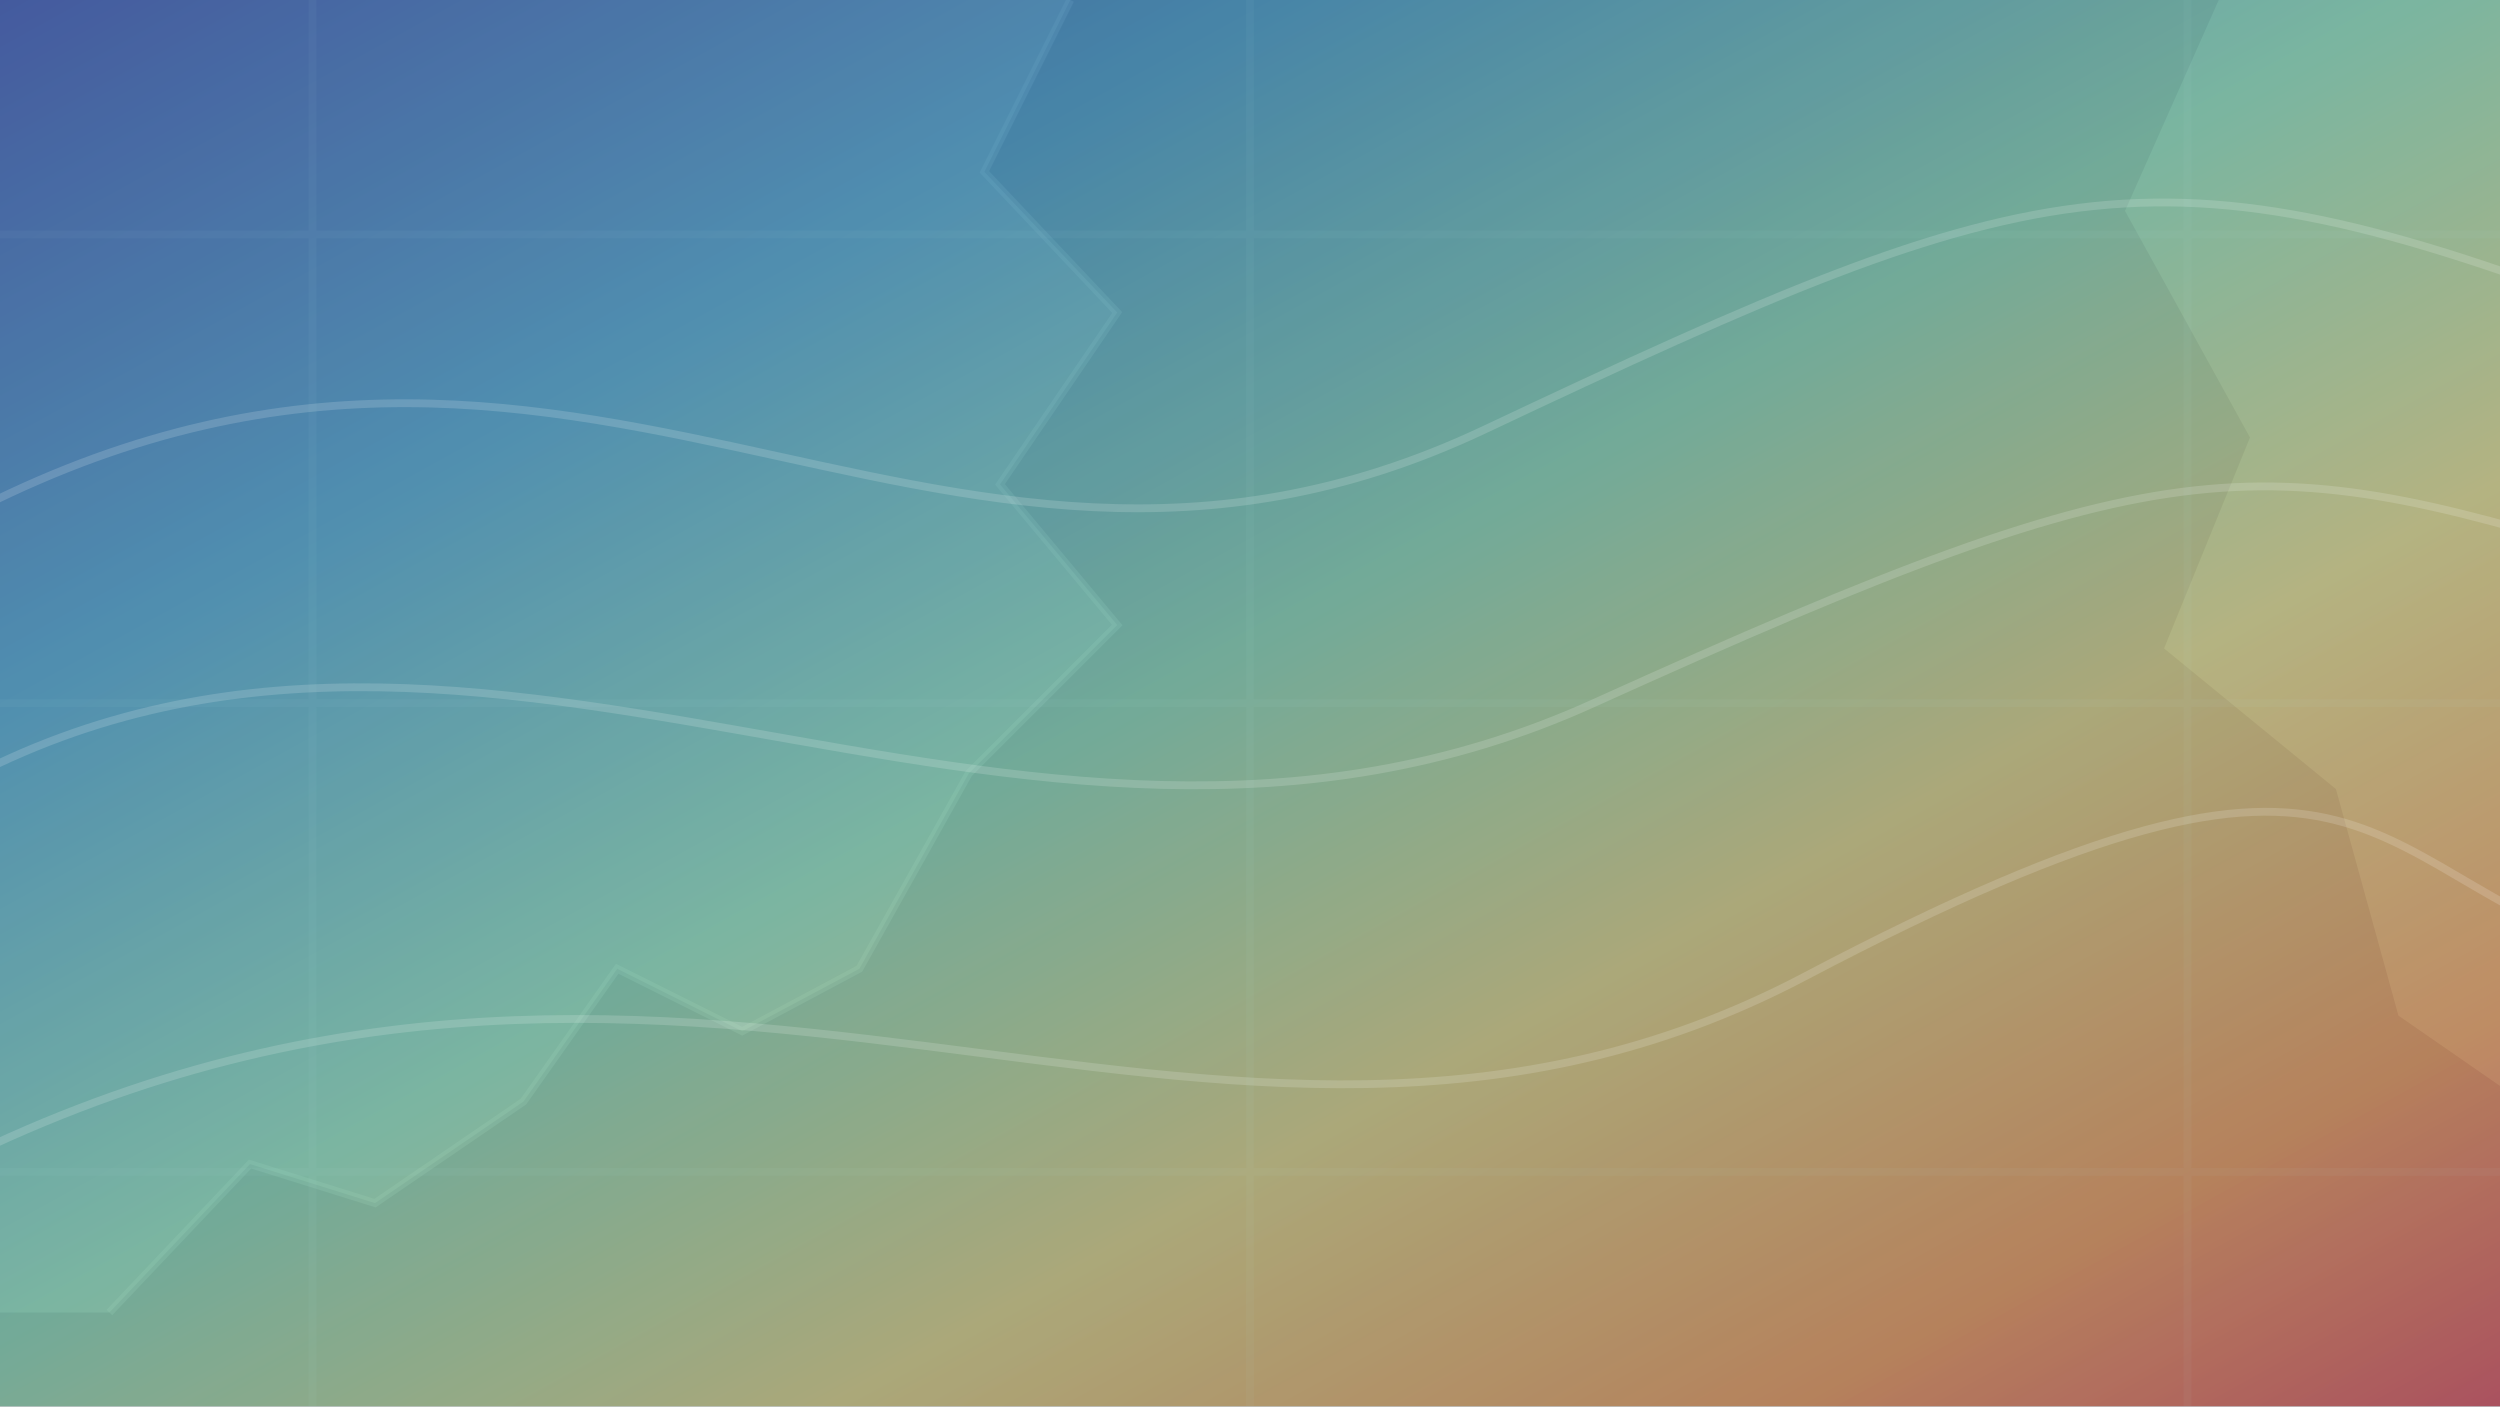
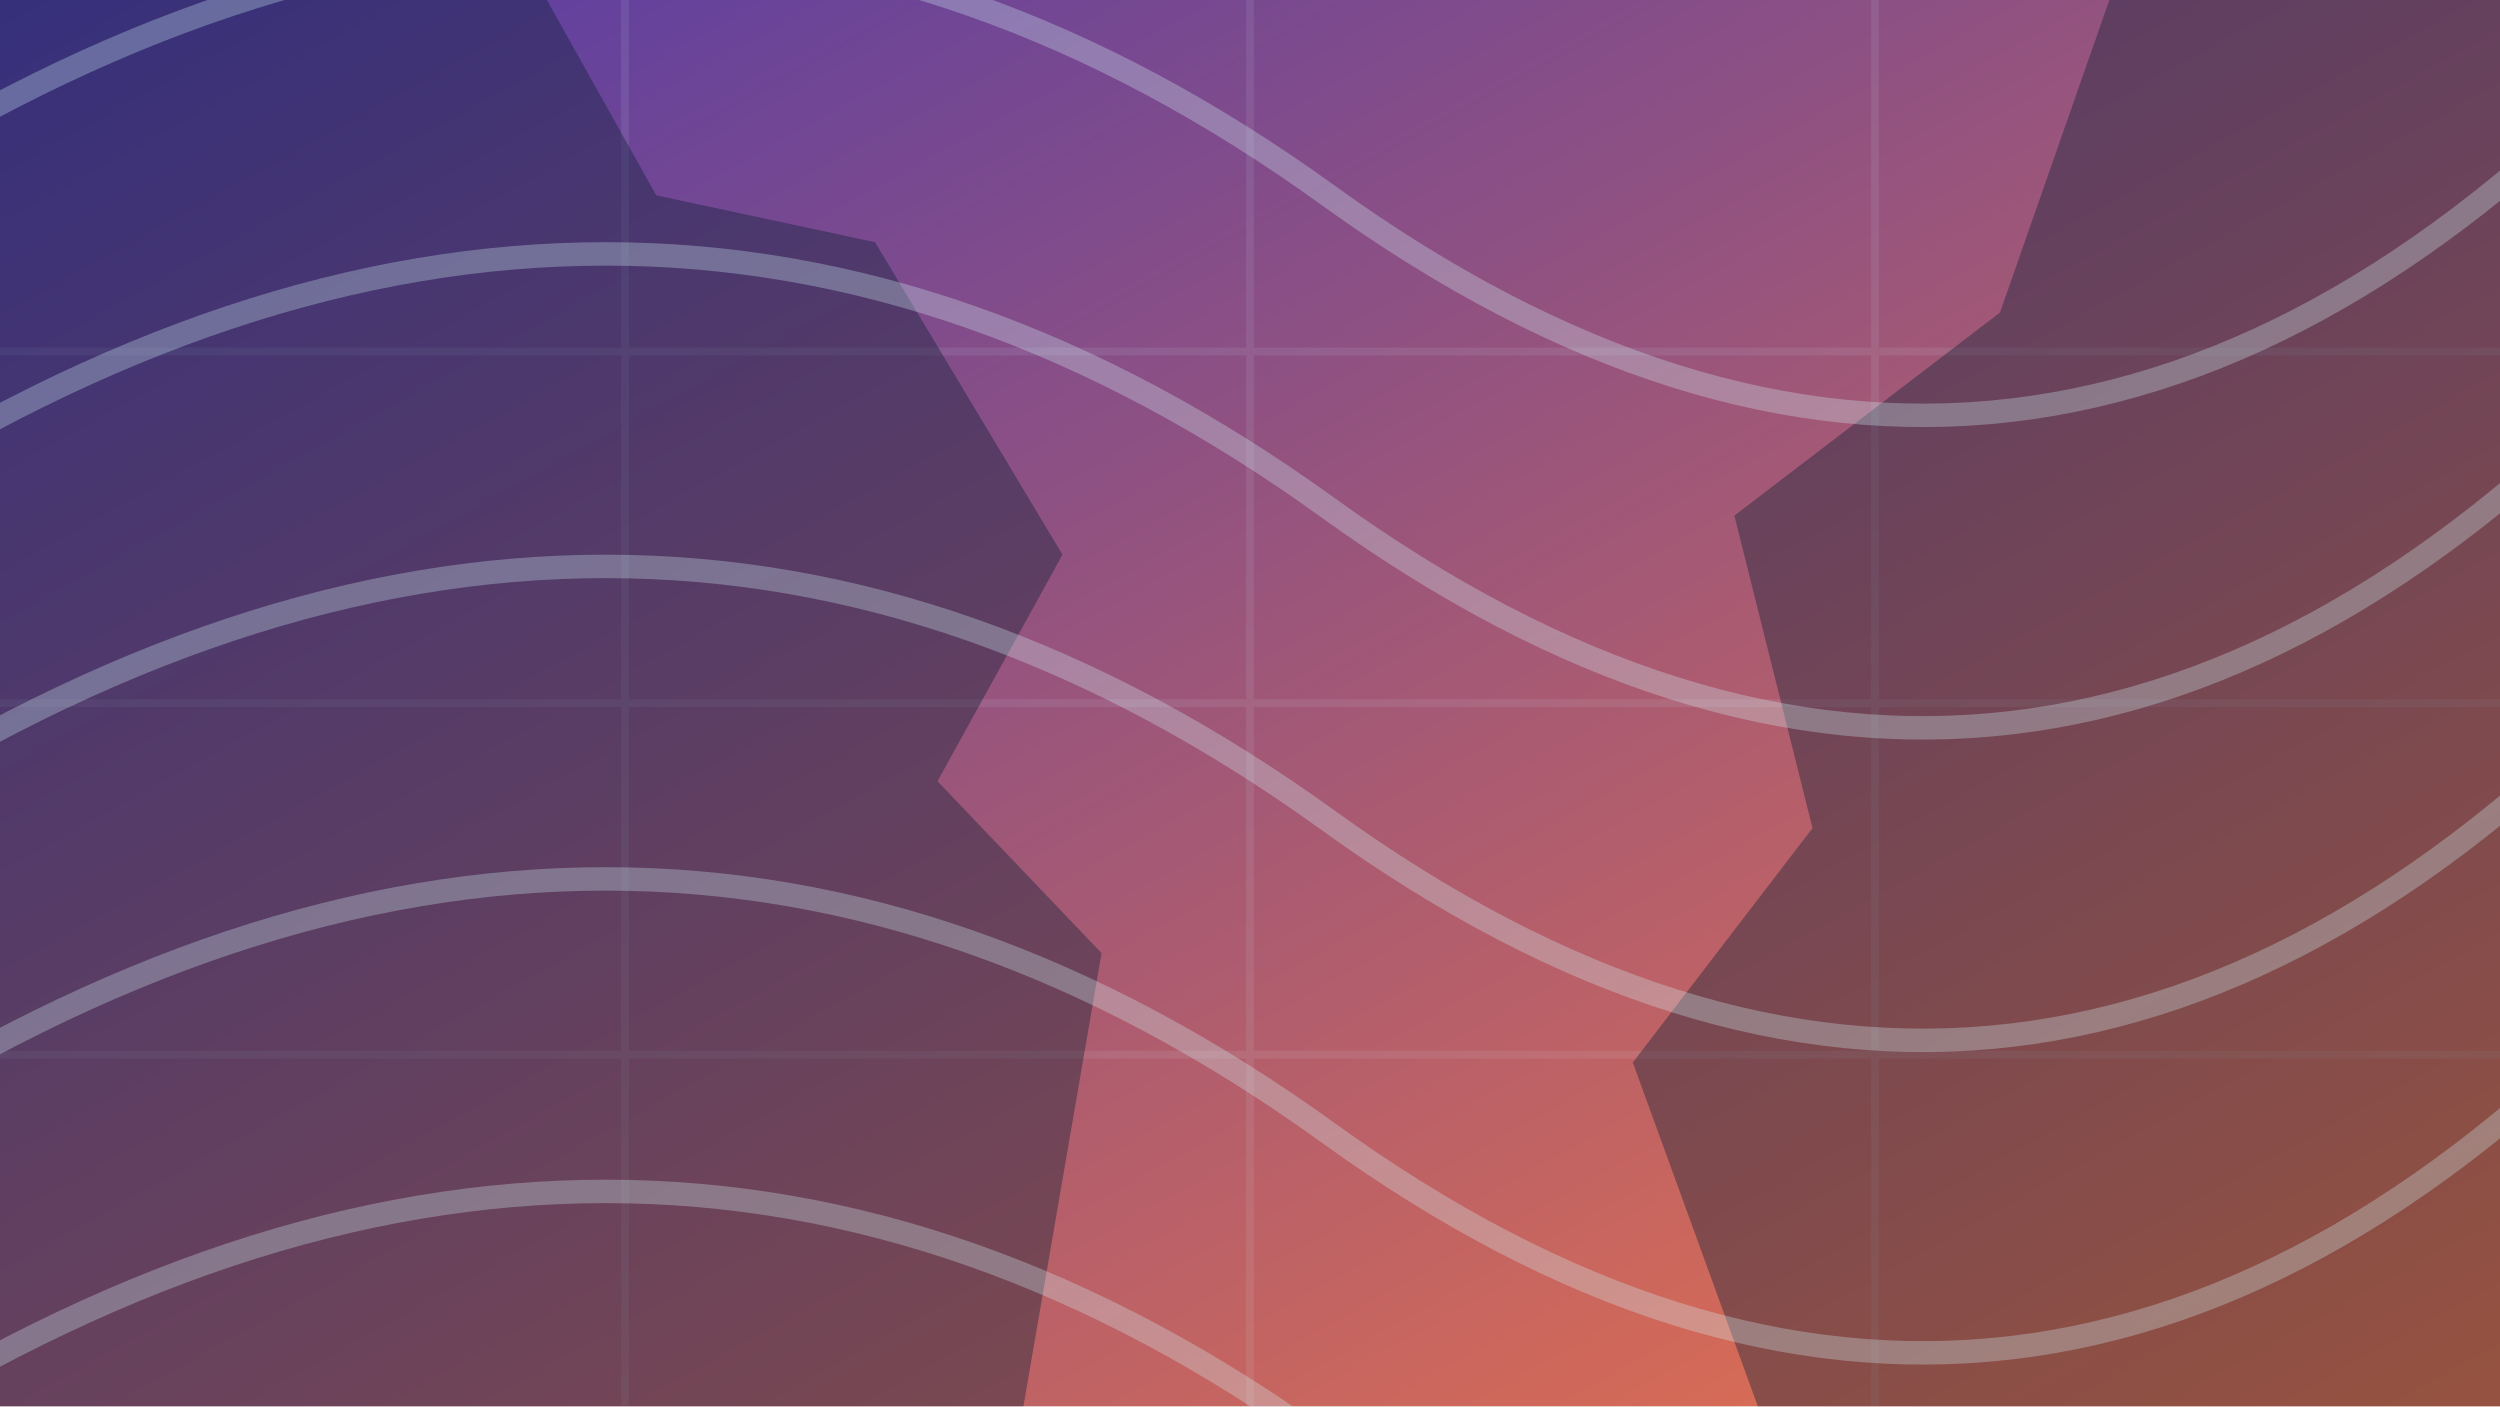
<svg xmlns="http://www.w3.org/2000/svg" width="320" height="180" viewBox="0 0 320 180">
  <defs>
-     <linearGradient id="sea" x2="1" y2="1">
-       <stop stop-color="#122e3c" />
-       <stop offset="1" stop-color="#061b2a" />
+     <linearGradient id="sky" x2="1" y2="1">
+       <stop stop-color="#523ba8" />
+       <stop offset="1" stop-color="#ed7348" />
    </linearGradient>
-     <linearGradient id="heat" x1="0" y1="0" x2="1" y2="1">
-       <stop stop-color="#485bb1" />
-       <stop offset=".25" stop-color="#579ec7" />
-       <stop offset=".48" stop-color="#8fd0b5" />
-       <stop offset=".67" stop-color="#d9ce8d" />
-       <stop offset=".86" stop-color="#e69d69" />
-       <stop offset="1" stop-color="#d9616e" />
-     </linearGradient>
+     <radialGradient id="cell">
+       <stop stop-color="#ffffff" stop-opacity=".95" />
+       <stop offset=".45" stop-color="#cde8fa" stop-opacity=".65" />
+       <stop offset="1" stop-color="#8bd4ff" stop-opacity="0" />
+     </radialGradient>
  </defs>
-   <path fill="url(#sea)" d="M0 0h320v180H0z" />
-   <path d="M0 0H137L126 22 143 40 128 62 143 80 124 99 110 124 95 132 79 124 67 141 48 154 32 149 14 168 0 168Z" fill="#466969" opacity=".7" />
-   <path d="M320 0H284L272 27 288 56 277 83 299 101 307 130 320 139Z" fill="#486f68" opacity=".65" />
-   <path d="M137 0L126 22 143 40 128 62 143 80 124 99 110 124 95 132 79 124 67 141 48 154 32 149 14 168" fill="none" stroke="#a9cebf" stroke-opacity=".25" />
-   <path d="M0 0h320v180H0z" fill="url(#heat)" opacity=".78" />
-   <g fill="none" stroke="#fff" stroke-opacity=".16">
-     <path d="M-10 69C72 22 118 89 190 55S276 17 340 42M-10 103C59 61 129 124 204 90S289 57 340 73M-10 151C87 100 155 165 231 125S300 112 340 124" />
+   <path fill="url(#sky)" d="M0 0h320v180H0z" />
+   <g fill="none" stroke="#d6f5ff" stroke-opacity=".09">
+     <path d="M0 45h320M0 90h320M0 135h320M80 0v180M160 0v180M240 0v180" />
  </g>
-   <path d="M0 30H320M0 90H320M0 150H320M40 0V180M160 0V180M280 0V180" stroke="#b2e5ed" stroke-opacity=".045" fill="none" />
+   <path fill="#071d32" opacity=".38" d="M0 0h70l14 25 28 6 24 40-16 29 21 22-10 58H0zm320 0h-50l-14 40-34 26 10 40-23 30 16 44h95z" />
+   <g fill="none" stroke="#d5f6f8" opacity=".3">
+     <path d="M-20 25q100-65 190 0t170-20" stroke-width="3" />
+     <path d="M-20 65q100-65 190 0t170-20" stroke-width="3" />
+     <path d="M-20 105q100-65 190 0t170-20" stroke-width="3" />
+     <path d="M-20 145q100-65 190 0t170-20" stroke-width="3" />
+     <path d="M-20 185q100-65 190 0t170-20" stroke-width="3" />
+   </g>
</svg>
